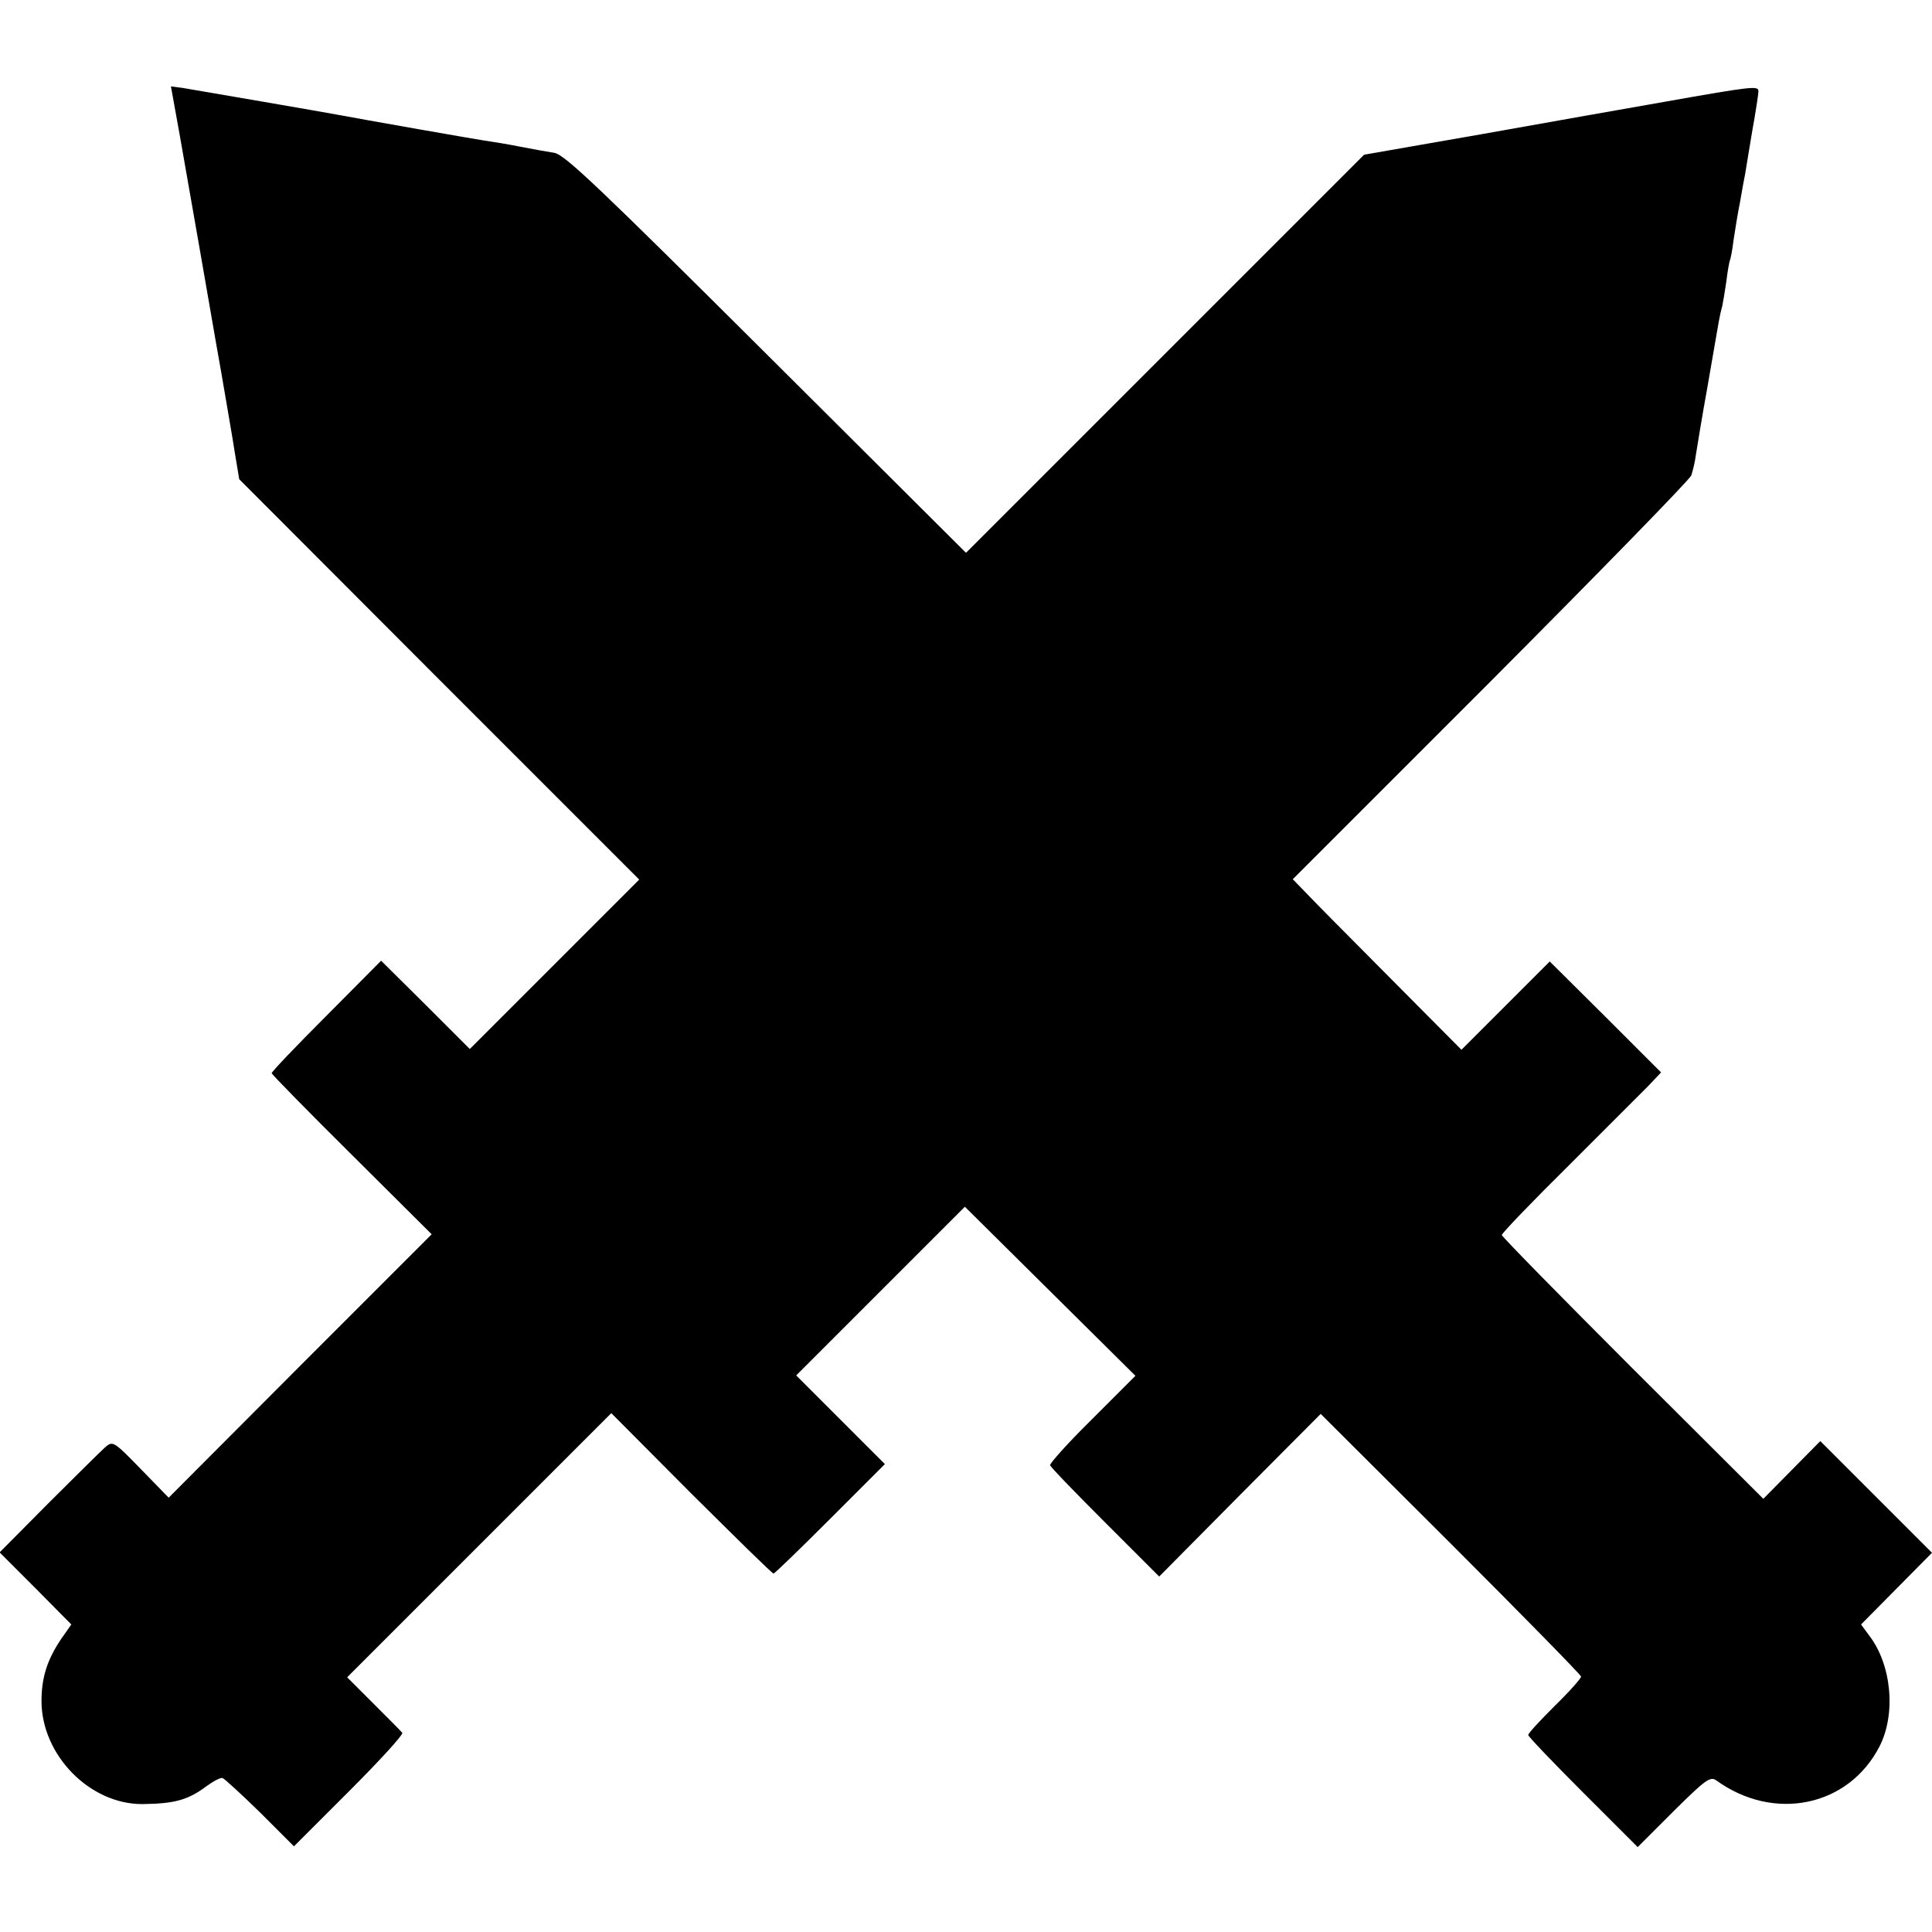
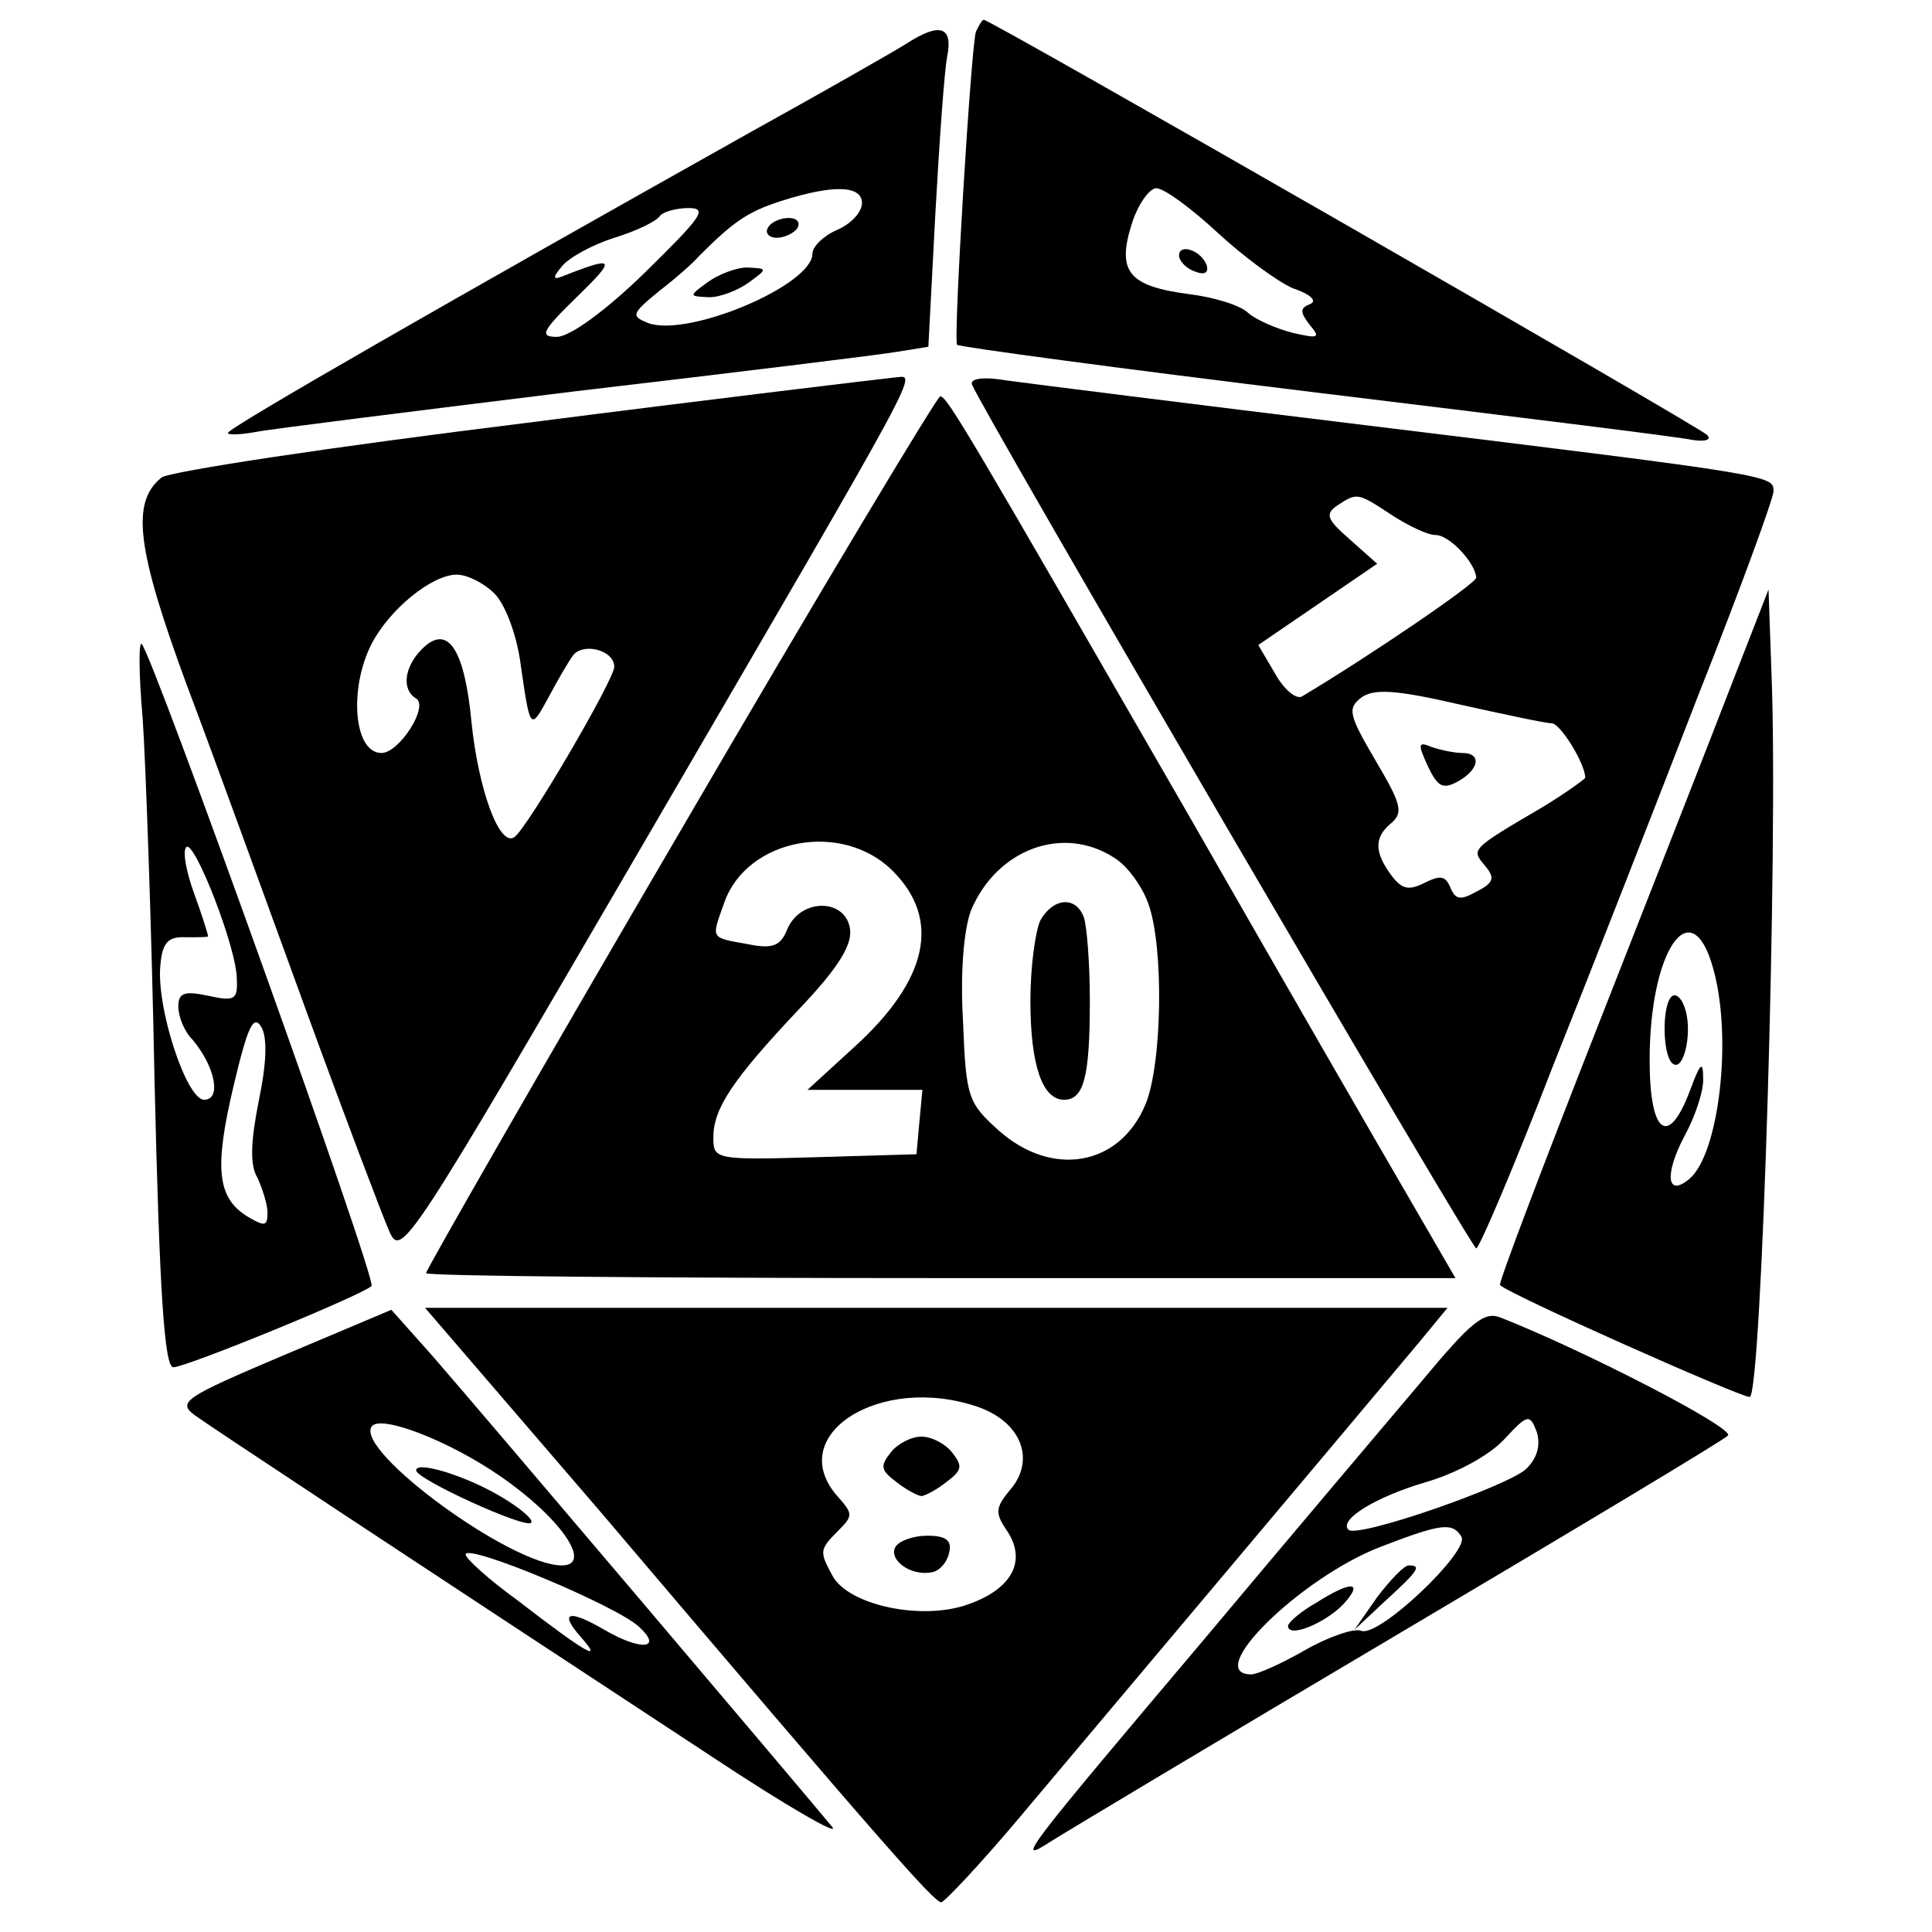
- <svg xmlns="http://www.w3.org/2000/svg" version="1.0" width="512pt" height="512pt" viewBox="0 0 512 512" preserveAspectRatio="xMidYMid meet">
-   <g transform="translate(0,512) scale(0.1,-0.1)" fill="#000000" stroke="none">
-     <path d="M477 4758 c13 -73 37 -212 54 -308 17 -96 41 -238 55 -315 13 -77 30 -173 36 -213 l12 -72 530 -531 530 -530 -224 -224 -225 -225 -117 117 -118 117 -145 -146 c-80 -80 -145 -148 -145 -152 0 -3 95 -100 212 -216 l212 -211 -349 -349 -348 -349 -74 76 c-73 75 -74 75 -95 57 -12 -11 -79 -77 -150 -148 l-129 -130 95 -95 95 -96 -28 -40 c-36 -54 -51 -101 -51 -163 0 -143 128 -274 268 -273 85 1 121 11 170 48 18 13 37 23 42 21 5 -2 50 -43 100 -92 l89 -89 147 147 c81 81 144 150 140 154 -3 4 -38 39 -76 77 l-70 70 350 350 350 350 212 -213 c117 -116 214 -212 218 -212 3 0 70 65 150 145 l145 145 -118 118 -117 117 224 224 223 223 226 -224 226 -224 -115 -115 c-63 -62 -113 -118 -111 -122 1 -5 67 -73 146 -152 l143 -143 214 216 214 215 345 -344 c189 -189 345 -348 345 -352 0 -5 -31 -40 -70 -78 -38 -38 -70 -72 -70 -77 0 -4 65 -72 145 -152 l145 -145 95 95 c84 83 97 93 113 82 153 -111 351 -70 433 90 44 86 32 216 -27 293 l-22 30 94 95 94 95 -148 148 -148 148 -76 -77 -75 -76 -347 346 c-190 190 -346 349 -346 353 0 5 80 88 178 185 97 97 192 192 211 211 l33 35 -147 147 -148 147 -117 -117 -117 -117 -159 160 c-87 88 -188 189 -224 226 l-64 66 524 524 c288 289 528 535 532 546 4 12 10 36 12 53 3 18 16 100 31 182 14 83 28 160 30 173 2 12 6 30 9 40 2 9 7 39 11 66 3 27 8 52 9 55 2 3 7 28 10 54 4 26 11 71 17 100 5 29 11 63 14 77 2 14 11 66 19 115 9 50 16 96 16 103 0 15 -13 14 -250 -28 -91 -16 -307 -54 -480 -85 l-315 -55 -527 -527 -528 -528 -529 527 c-443 441 -534 528 -562 533 -19 3 -59 10 -89 16 -30 6 -66 12 -80 14 -25 3 -353 61 -400 70 -37 7 -380 66 -416 72 l-31 4 24 -133z" />
+ <svg xmlns="http://www.w3.org/2000/svg" version="1.0" width="195pt" height="195pt" viewBox="0 0 195 195" preserveAspectRatio="xMidYMid meet">
+   <g transform="translate(0,195) scale(0.1,-0.1)" fill="#000000" stroke="none">
+     <path d="M985 1918 c-5 -16 -23 -312 -19 -316 1 -2 164 -24 361 -48 197 -24 368 -45 381 -48 13 -2 20 0 15 5 -9 9 -723 419 -730 419 -2 0 -5 -6 -8 -12z m243 -202 c27 -25 61 -50 77 -57 18 -6 25 -13 17 -16 -10 -4 -10 -8 0 -21 11 -13 9 -14 -17 -8 -16 4 -37 13 -45 20 -8 8 -35 16 -59 19 -61 8 -74 22 -59 70 6 20 18 37 25 37 8 0 35 -20 61 -44z" />
+     <path d="M1190 1692 c0 -5 7 -13 16 -16 10 -4 14 -1 12 6 -5 15 -28 23 -28 10z" />
+     <path d="M915 1906 c-11 -7 -81 -47 -155 -88 -303 -170 -530 -300 -530 -305 0 -2 12 -2 28 1 15 3 160 21 322 41 162 19 309 37 326 40 l31 5 7 133 c4 72 9 144 12 160 6 30 -7 35 -41 13z m-45 -161 c0 -9 -11 -21 -25 -27 -14 -6 -25 -17 -25 -24 0 -32 -126 -85 -166 -70 -17 7 -17 9 11 32 17 13 35 29 40 35 35 35 49 45 83 56 53 17 82 16 82 -2z m-219 -70 c-40 -39 -76 -65 -89 -65 -18 0 -15 6 21 41 39 38 38 41 -13 21 -12 -5 -13 -3 -3 9 7 9 31 22 53 29 23 7 43 17 46 22 3 4 16 8 29 8 20 0 13 -9 -44 -65z" />
+     <path d="M775 1720 c-3 -5 1 -10 9 -10 8 0 18 5 21 10 3 6 -1 10 -9 10 -8 0 -18 -4 -21 -10z" />
+     <path d="M714 1665 c-19 -14 -19 -14 2 -15 11 0 29 7 40 15 19 14 19 14 -2 15 -11 0 -29 -7 -40 -15z" />
+     <path d="M530 1523 c-195 -24 -360 -49 -367 -55 -31 -25 -25 -72 25 -208 28 -74 82 -223 121 -330 39 -107 77 -207 84 -223 12 -27 19 -16 252 384 297 510 280 479 258 478 -10 -1 -178 -21 -373 -46z m-31 -172 c11 -11 22 -41 26 -68 10 -70 10 -71 28 -38 9 17 20 36 25 43 10 14 42 6 42 -11 0 -13 -89 -165 -101 -172 -15 -10 -36 48 -43 115 -7 75 -24 101 -50 75 -18 -18 -21 -41 -6 -50 13 -8 -17 -55 -35 -55 -28 0 -33 65 -10 110 18 35 61 70 86 70 11 0 28 -9 38 -19z" />
+     <path d="M981 1562 c9 -24 504 -872 509 -872 3 0 38 82 77 183 40 100 106 269 147 375 42 106 76 199 76 206 0 16 4 16 -405 66 -181 22 -347 43 -369 46 -23 4 -37 2 -35 -4z m424 -132 c17 -11 36 -20 44 -20 14 0 40 -28 41 -43 0 -6 -109 -80 -176 -120 -6 -3 -18 7 -27 23 l-17 29 60 41 60 41 -27 24 c-24 21 -26 26 -13 35 20 13 20 13 55 -10z m161 -210 c9 0 34 -41 34 -55 0 -1 -19 -15 -42 -29 -75 -44 -73 -43 -59 -60 10 -12 9 -17 -9 -26 -16 -9 -21 -8 -26 4 -5 12 -10 13 -26 5 -16 -8 -23 -7 -34 8 -17 23 -17 38 0 52 13 11 10 20 -16 64 -27 46 -28 52 -14 63 13 9 34 8 99 -7 45 -10 87 -19 93 -19z" />
+     <path d="M1441 1177 c10 -21 15 -24 30 -16 22 12 25 29 5 29 -8 0 -22 3 -31 6 -14 6 -14 3 -4 -19z" />
+     <path d="M686 1110 c-141 -241 -256 -442 -256 -445 0 -3 234 -5 520 -5 l519 0 -51 88 c-28 48 -126 218 -217 377 -223 387 -245 425 -252 425 -3 0 -122 -198 -263 -440z m215 -39 c49 -49 36 -110 -39 -178 l-47 -43 58 0 58 0 -3 -32 -3 -33 -102 -3 c-102 -3 -103 -2 -103 20 0 29 19 58 87 130 39 41 53 64 51 80 -4 31 -49 32 -63 1 -7 -18 -15 -21 -40 -16 -39 7 -37 5 -24 42 23 65 119 83 170 32z m224 13 c13 -8 28 -29 34 -46 16 -44 14 -163 -3 -203 -26 -62 -94 -74 -148 -26 -31 28 -33 33 -36 110 -3 51 1 93 8 112 26 62 93 87 145 53z" />
+     <path d="M1050 1021 c-5 -11 -10 -47 -10 -81 0 -65 12 -100 34 -100 20 0 26 23 26 100 0 38 -3 75 -6 84 -8 22 -31 20 -44 -3z" />
+     <path d="M1748 1260 c-20 -52 -82 -210 -137 -350 -55 -140 -99 -256 -97 -257 8 -9 242 -113 252 -113 12 0 29 558 22 730 l-3 85 -37 -95z m-19 -287 c20 -70 6 -188 -24 -213 -23 -19 -25 5 -5 43 11 20 20 47 19 59 0 18 -3 15 -13 -12 -22 -59 -41 -45 -41 30 0 111 42 172 64 93z" />
+     <path d="M1687 944 c-10 -10 -9 -62 2 -68 11 -7 20 35 11 58 -3 9 -9 14 -13 10z" />
+     <path d="M144 1225 c3 -44 9 -209 12 -367 5 -214 10 -288 19 -288 13 0 191 73 200 82 6 5 -221 638 -232 648 -3 3 -3 -31 1 -75z m95 -263 c1 -21 -2 -23 -29 -17 -24 5 -30 3 -30 -11 0 -10 6 -25 14 -33 23 -27 30 -61 12 -61 -18 0 -49 95 -44 137 2 22 8 28 26 27 12 0 22 0 22 1 0 2 -6 21 -14 43 -8 22 -12 43 -8 47 8 8 51 -102 51 -133z m22 -124 c-8 -41 -9 -64 -1 -77 5 -11 10 -27 10 -35 0 -14 -3 -14 -20 -4 -31 19 -34 49 -14 133 14 59 20 72 28 58 6 -11 5 -37 -3 -75z" />
+     <path d="M286 582 c-99 -42 -107 -47 -90 -60 18 -13 186 -124 524 -346 74 -49 128 -80 120 -70 -22 27 -356 421 -404 476 l-41 46 -109 -46z m219 -122 c61 -42 94 -90 62 -90 -51 0 -208 115 -192 140 8 13 78 -14 130 -50z m140 -152 c24 -22 3 -25 -35 -3 -36 21 -46 18 -24 -7 24 -27 6 -17 -64 37 -29 21 -52 42 -52 46 0 12 153 -52 175 -73z" />
+     <path d="M420 466 c0 -9 110 -59 116 -53 3 3 -10 14 -28 25 -36 22 -88 38 -88 28z" />
+     <path d="M607 423 c287 -338 336 -393 343 -393 3 0 38 37 76 82 63 75 336 399 407 484 l28 34 -516 0 -516 0 178 -207z m380 107 c43 -15 58 -52 34 -82 -17 -20 -17 -25 -4 -44 20 -31 3 -60 -45 -75 -47 -14 -117 2 -132 31 -13 24 -13 26 6 45 15 15 15 17 0 34 -56 62 42 125 141 91z" />
+     <path d="M899 484 c-11 -14 -10 -18 6 -30 10 -8 22 -14 25 -14 3 0 15 6 25 14 16 12 17 16 6 30 -7 9 -21 16 -31 16 -10 0 -24 -7 -31 -16z" />
+     <path d="M904 389 c-8 -13 15 -30 36 -26 8 1 16 10 18 20 3 12 -3 17 -22 17 -14 0 -28 -5 -32 -11z" />
+     <path d="M1435 556 c-33 -39 -132 -156 -220 -261 -180 -213 -192 -228 -155 -204 14 9 171 103 350 209 179 106 329 196 334 201 8 7 -143 85 -229 119 -17 7 -30 -4 -80 -64z m106 -88 c-16 -17 -171 -71 -180 -62 -10 10 27 33 78 48 31 9 64 27 79 43 24 26 26 26 33 8 4 -13 1 -26 -10 -37z m-66 -69 c9 -14 -83 -102 -101 -95 -7 3 -33 -6 -56 -19 -24 -14 -49 -25 -55 -25 -50 0 50 98 131 129 60 23 72 25 81 10z" />
+     <path d="M1390 338 l-23 -33 31 29 c34 31 37 36 24 36 -5 0 -19 -15 -32 -32z" />
+     <path d="M1328 332 c-16 -9 -28 -20 -28 -23 0 -13 38 3 56 22 21 23 8 24 -28 1z" />
  </g>
</svg>
